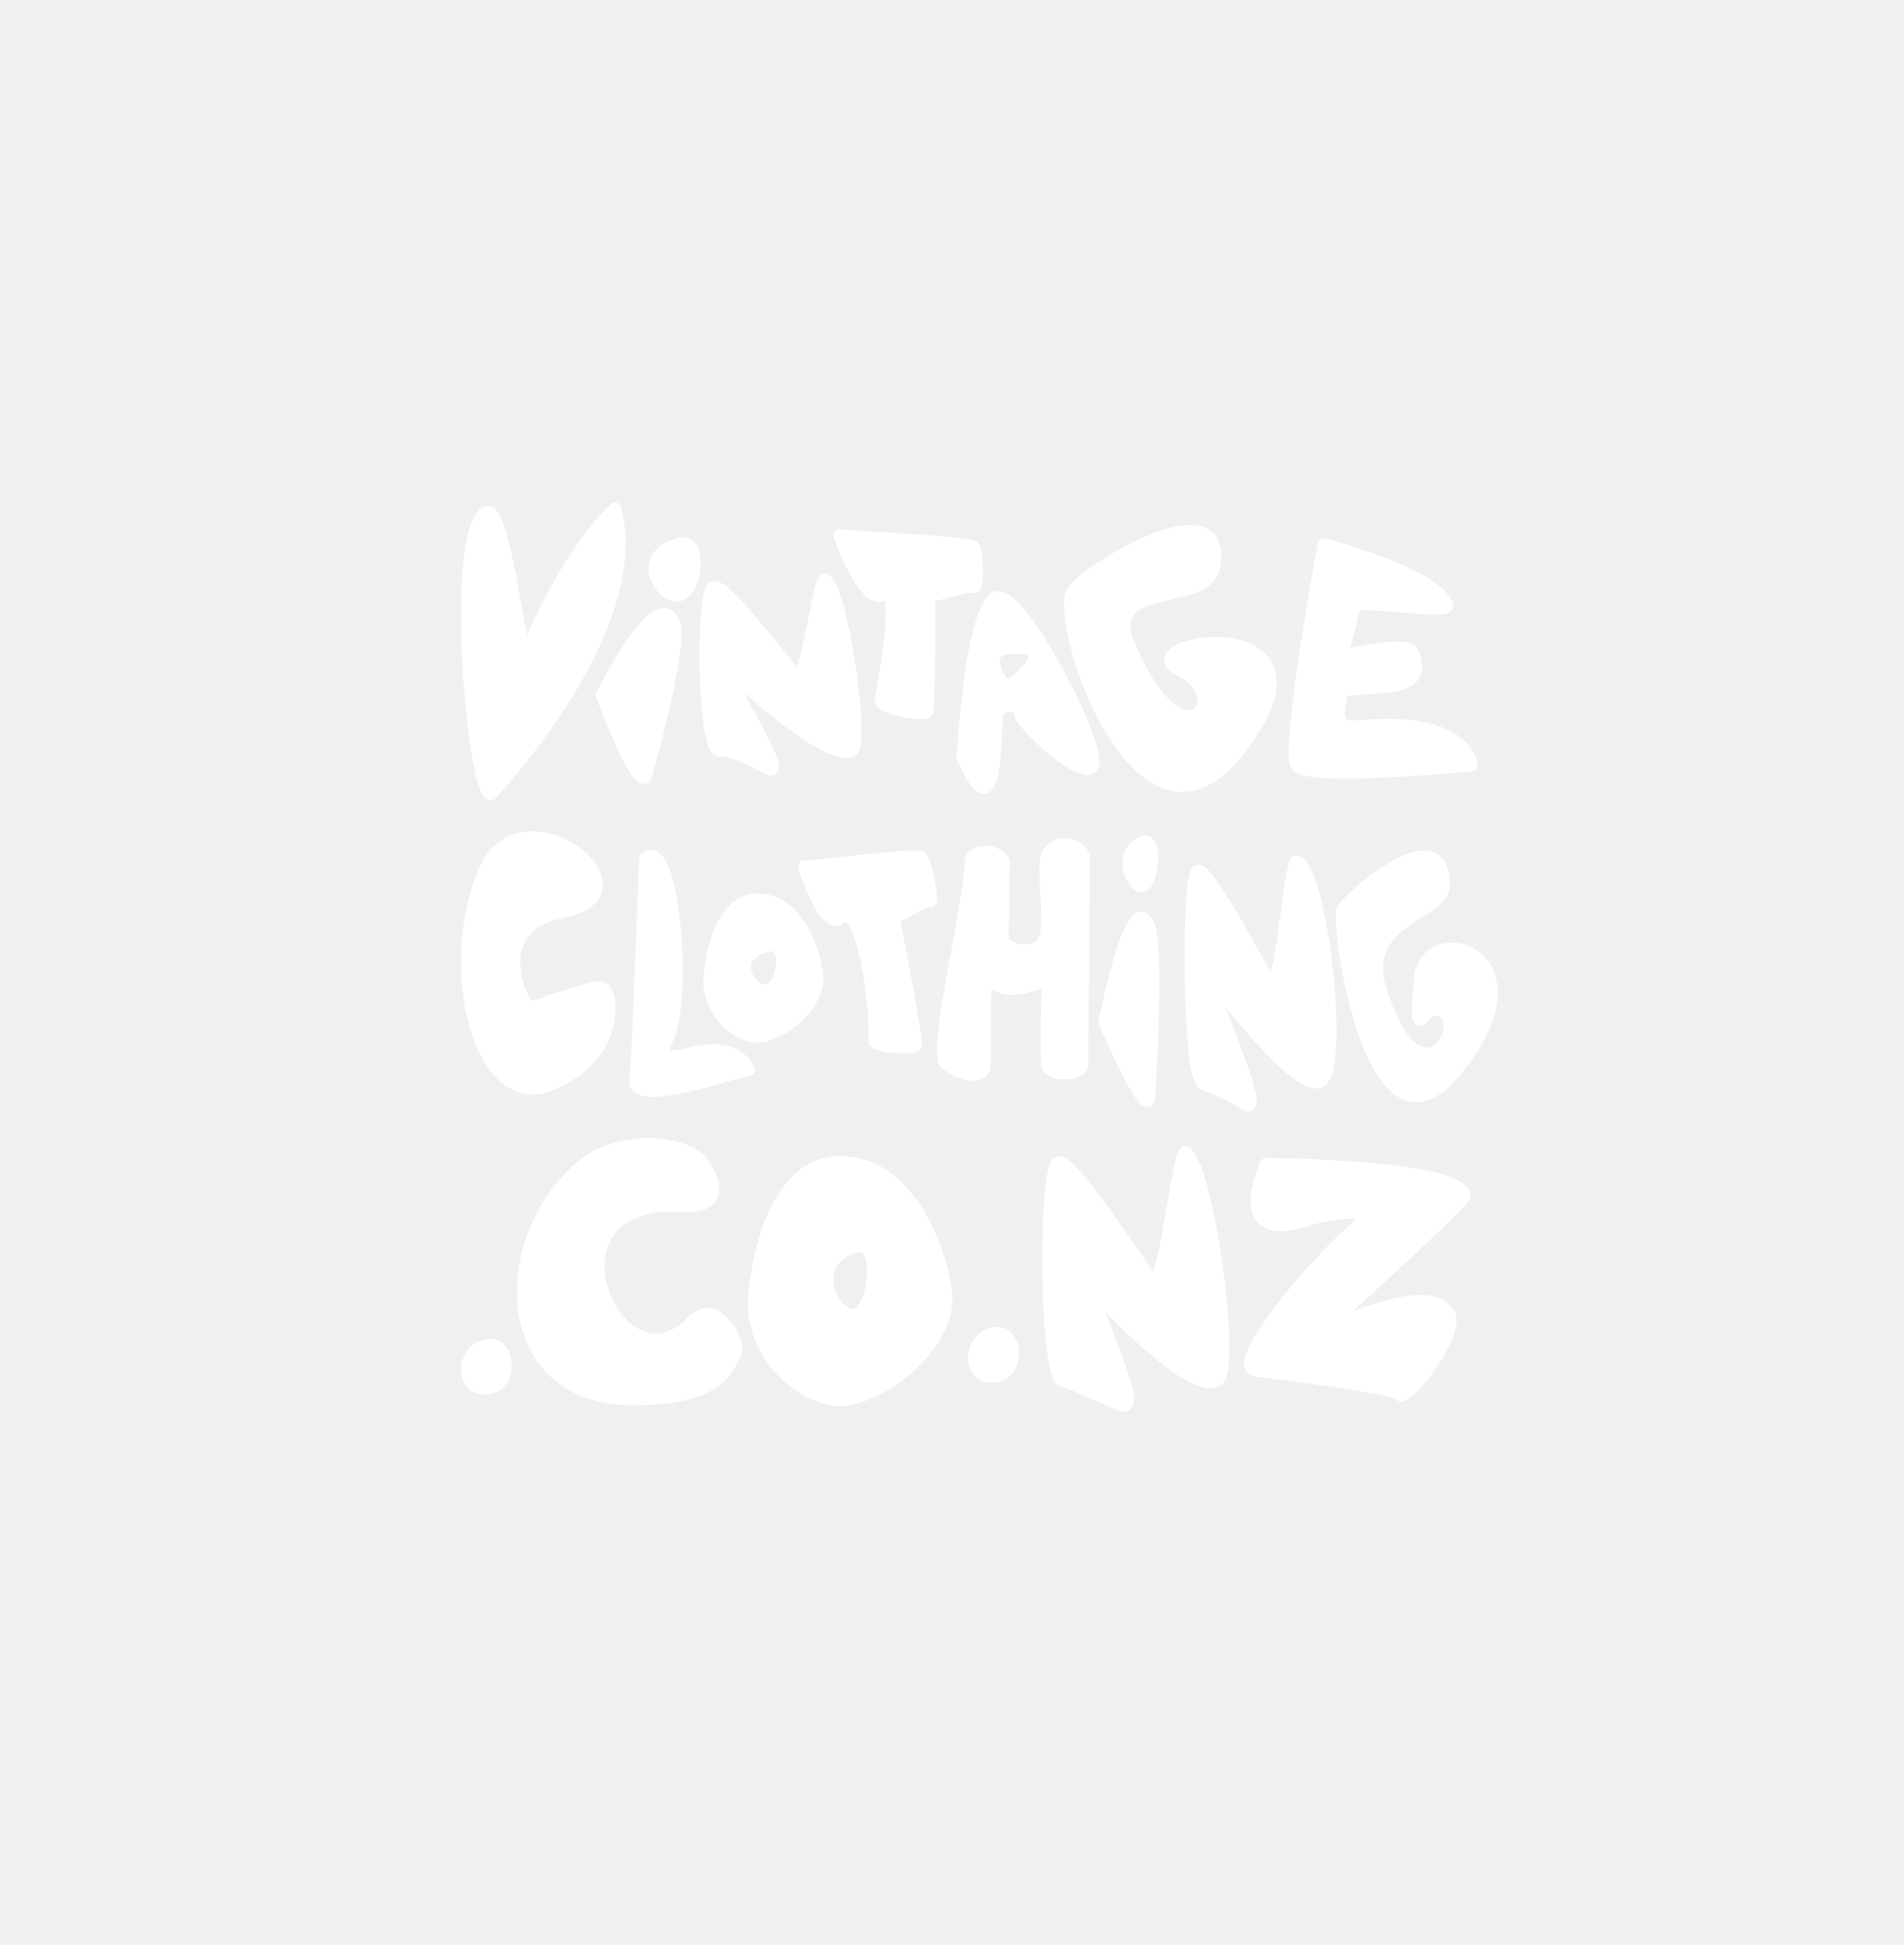
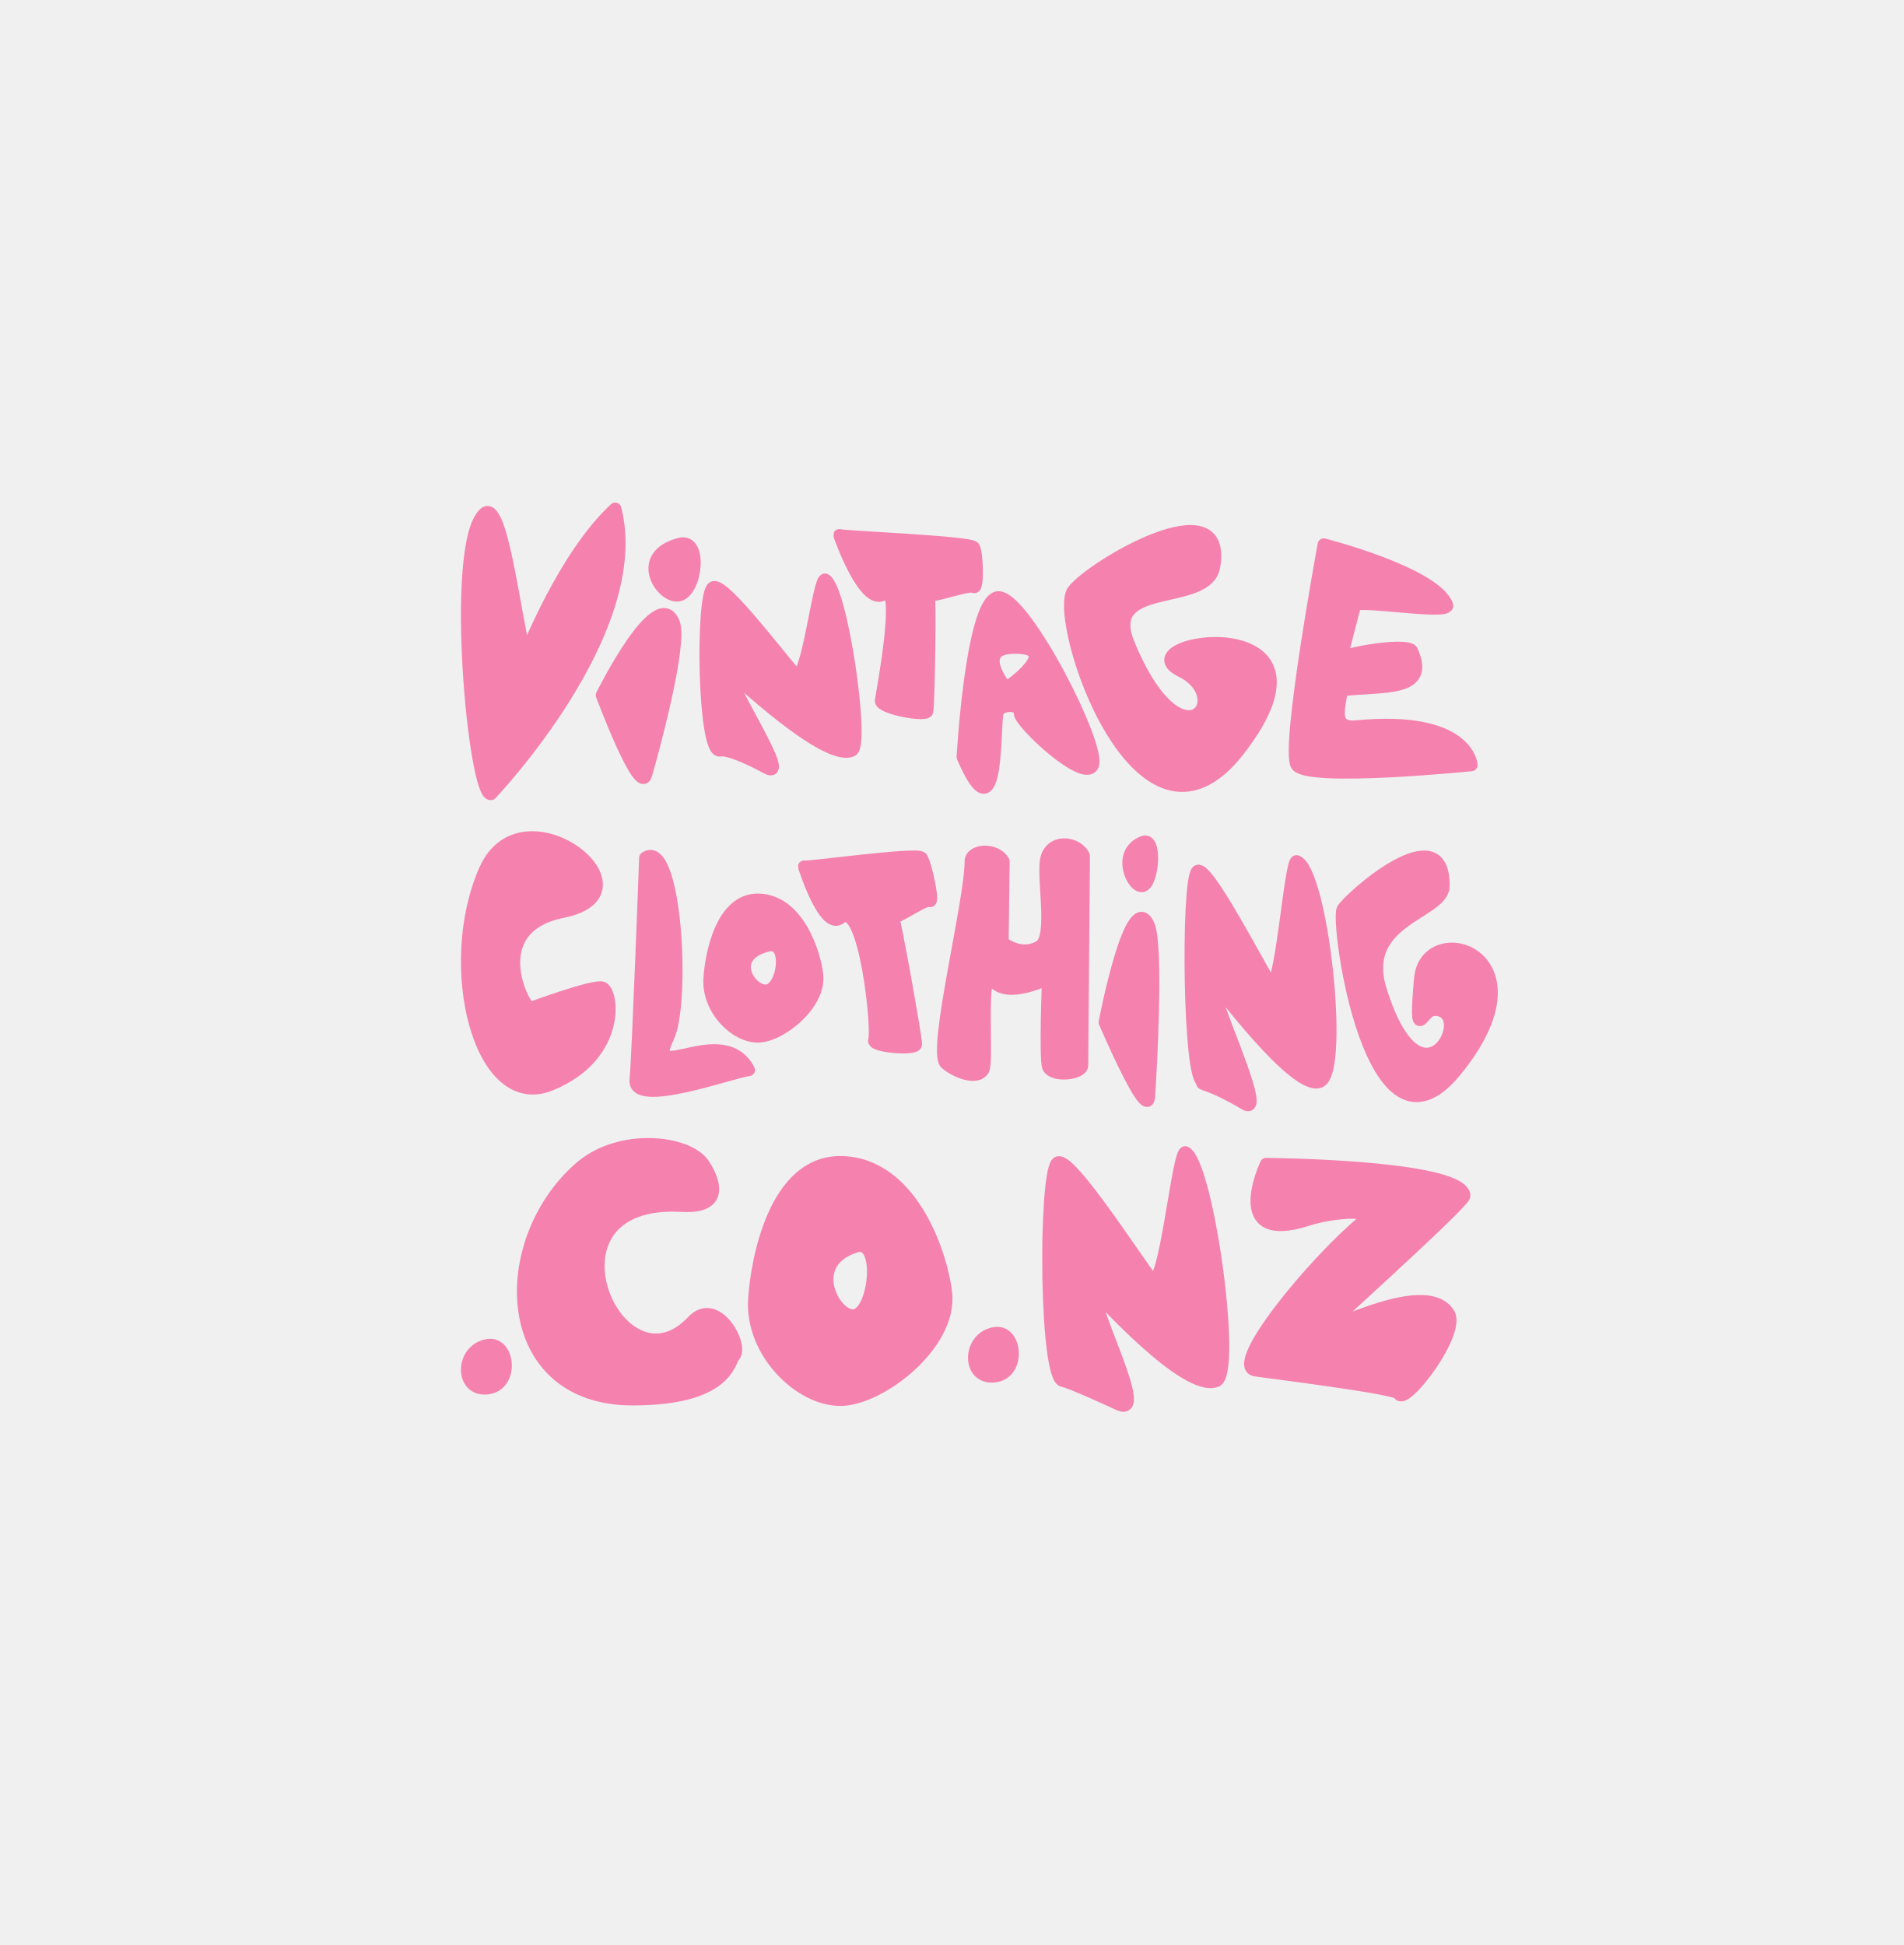
<svg xmlns="http://www.w3.org/2000/svg" width="100%" height="100%" viewBox="0 0 323 330" version="1.1" xml:space="preserve" style="fill-rule:evenodd;clip-rule:evenodd;stroke-linecap:round;stroke-linejoin:round;stroke-miterlimit:1.5;">
  <rect id="Final-white-i" x="2.072" y="1.416" width="320.617" height="326.743" style="fill:none;" />
  <clipPath id="_clip1">
    <rect x="2.072" y="1.416" width="320.617" height="326.743" />
  </clipPath>
  <g clip-path="url(#_clip1)">
    <g id="Ve.coinz">
      <rect x="2.072" y="1.416" width="320.617" height="326.743" style="fill:none;" />
      <g id="vintage">
-         <path d="M102.107,117.941c0,0 9.47,-19.149 12.202,-12.232c1.39,3.521 -3.554,21.79 -4.726,25.772c-1.069,3.631 -7.476,-13.54 -7.476,-13.54Z" style="fill:#fff;stroke:#fff;stroke-width:2.08px;" />
-         <path d="M122.083,127.335c-2.765,0.143 -3.086,-26.033 -1.166,-27.634c1.439,-1.199 9.63,9.515 13.938,14.658c2.02,2.411 4.033,-16.648 5.154,-16.003c2.813,1.618 6.595,27.987 4.521,28.979c-4.397,2.103 -20.255,-13.05 -20.357,-13.01c-1.647,0.645 10.44,18.407 5.916,15.97c-6.714,-3.617 -8.006,-2.96 -8.006,-2.96Z" style="fill:#fff;stroke:#fff;stroke-width:2.08px;" />
-         <path d="M142.402,90.803c-0,-0 4.248,12.246 7.552,10.001c3.304,-2.245 -0.318,16.769 -0.498,18.062c-0.18,1.294 7.583,2.724 7.834,1.825c0.251,-0.899 0.613,-20.859 0.169,-19.887c-0.444,0.972 6.974,-1.779 7.736,-1.231c0.762,0.549 0.59,-5.805 -0,-6.718c-0.59,-0.914 -22.905,-1.812 -22.793,-2.052Z" style="fill:#fff;stroke:#fff;stroke-width:2.08px;" />
-         <path d="M82.167,87.136c-5.778,5.341 -1.703,48.025 1.122,47.583c0,0 26.425,-27.734 21.08,-48.413c-8.764,8.065 -15.276,24.896 -15.276,24.896c-1.915,-7.725 -4.046,-26.729 -6.926,-24.066Z" style="fill:#fff;stroke:#fff;stroke-width:2.08px;" />
-         <path d="M205.966,96.135c2.386,-13.831 -20.75,-0.034 -23.889,4.066c-3.538,4.622 11.087,48.963 28.075,27.099c19.374,-24.937 -20.348,-18.629 -9.781,-13.44c9.198,4.516 0.026,16.922 -8.879,-4.551c-4.629,-11.162 13.266,-6.17 14.474,-13.174Z" style="fill:#fff;stroke:#fff;stroke-width:2.08px;" />
-         <path d="M227.62,117.096c6.98,-0.841 15.104,0.397 11.901,-6.669c-0.464,-1.024 -7.07,-0.431 -11.925,1.008l2.198,-8.509c-1.155,-1.612 16.392,1.57 15.685,-0.268c-2.11,-5.481 -20.907,-10.277 -20.907,-10.277c-0,-0 -6.388,34.602 -4.586,37.427c1.802,2.826 29.64,0 29.64,0c0,0 -0.474,-8.38 -19.483,-6.558c-4.212,0.403 -2.967,-3.002 -2.523,-6.154Z" style="fill:#fff;stroke:#fff;stroke-width:2.08px;" />
-         <path d="M115.28,92.285c-7.881,2.091 -2.885,9.471 0,8.686c2.886,-0.786 3.887,-9.716 0,-8.686Z" style="fill:#fff;stroke:#fff;stroke-width:2.08px;" />
-         <path d="M163.317,128.434c0,0 1.569,-27.712 6.245,-27.082c4.676,0.631 17.118,25.193 15.832,28.453c-1.286,3.26 -12.623,-7.368 -12.378,-8.853c0.246,-1.485 -3.135,-1.658 -3.774,-0.107c-0.639,1.55 0.361,22.209 -5.925,7.589Zm8.483,-18.54c-3.281,0.1 -3.572,1.793 -3.042,3.462c0.53,1.669 1.881,3.313 1.881,3.313c0.908,-0.378 9.839,-7.037 1.161,-6.775Z" style="fill:#fff;stroke:#fff;stroke-width:2.08px;" />
+         <path d="M102.107,117.941c0,0 9.47,-19.149 12.202,-12.232c1.39,3.521 -3.554,21.79 -4.726,25.772c-1.069,3.631 -7.476,-13.54 -7.476,-13.54Z" style="fill:#f582ae;stroke:#f582ae;stroke-width:2.08px;" />
+         <path d="M122.083,127.335c-2.765,0.143 -3.086,-26.033 -1.166,-27.634c1.439,-1.199 9.63,9.515 13.938,14.658c2.02,2.411 4.033,-16.648 5.154,-16.003c2.813,1.618 6.595,27.987 4.521,28.979c-4.397,2.103 -20.255,-13.05 -20.357,-13.01c-1.647,0.645 10.44,18.407 5.916,15.97c-6.714,-3.617 -8.006,-2.96 -8.006,-2.96Z" style="fill:#f582ae;stroke:#f582ae;stroke-width:2.08px;" />
+         <path d="M142.402,90.803c-0,-0 4.248,12.246 7.552,10.001c3.304,-2.245 -0.318,16.769 -0.498,18.062c-0.18,1.294 7.583,2.724 7.834,1.825c0.251,-0.899 0.613,-20.859 0.169,-19.887c-0.444,0.972 6.974,-1.779 7.736,-1.231c0.762,0.549 0.59,-5.805 -0,-6.718c-0.59,-0.914 -22.905,-1.812 -22.793,-2.052Z" style="fill:#f582ae;stroke:#f582ae;stroke-width:2.08px;" />
+         <path d="M82.167,87.136c-5.778,5.341 -1.703,48.025 1.122,47.583c0,0 26.425,-27.734 21.08,-48.413c-8.764,8.065 -15.276,24.896 -15.276,24.896c-1.915,-7.725 -4.046,-26.729 -6.926,-24.066Z" style="fill:#f582ae;stroke:#f582ae;stroke-width:2.08px;" />
+         <path d="M205.966,96.135c2.386,-13.831 -20.75,-0.034 -23.889,4.066c-3.538,4.622 11.087,48.963 28.075,27.099c19.374,-24.937 -20.348,-18.629 -9.781,-13.44c9.198,4.516 0.026,16.922 -8.879,-4.551c-4.629,-11.162 13.266,-6.17 14.474,-13.174Z" style="fill:#f582ae;stroke:#f582ae;stroke-width:2.08px;" />
+         <path d="M227.62,117.096c6.98,-0.841 15.104,0.397 11.901,-6.669c-0.464,-1.024 -7.07,-0.431 -11.925,1.008l2.198,-8.509c-1.155,-1.612 16.392,1.57 15.685,-0.268c-2.11,-5.481 -20.907,-10.277 -20.907,-10.277c-0,-0 -6.388,34.602 -4.586,37.427c1.802,2.826 29.64,0 29.64,0c0,0 -0.474,-8.38 -19.483,-6.558c-4.212,0.403 -2.967,-3.002 -2.523,-6.154Z" style="fill:#f582ae;stroke:#f582ae;stroke-width:2.08px;" />
+         <path d="M115.28,92.285c-7.881,2.091 -2.885,9.471 0,8.686c2.886,-0.786 3.887,-9.716 0,-8.686Z" style="fill:#f582ae;stroke:#f582ae;stroke-width:2.08px;" />
+         <path d="M163.317,128.434c0,0 1.569,-27.712 6.245,-27.082c4.676,0.631 17.118,25.193 15.832,28.453c-1.286,3.26 -12.623,-7.368 -12.378,-8.853c0.246,-1.485 -3.135,-1.658 -3.774,-0.107c-0.639,1.55 0.361,22.209 -5.925,7.589Zm8.483,-18.54c-3.281,0.1 -3.572,1.793 -3.042,3.462c0.53,1.669 1.881,3.313 1.881,3.313c0.908,-0.378 9.839,-7.037 1.161,-6.775Z" style="fill:#f582ae;stroke:#f582ae;stroke-width:2.08px;" />
      </g>
      <g id="clothing">
-         <path d="M187.413,173.45c0,0 4.425,-23.234 7.441,-16.479c1.536,3.439 0.383,24.517 0.061,29.136c-0.293,4.211 -7.502,-12.657 -7.502,-12.657Z" style="fill:#fff;stroke:#fff;stroke-width:2.08px;" />
-         <path d="M204.101,183.493c-2.447,0.185 -2.731,-33.565 -1.031,-35.629c1.273,-1.546 8.525,12.268 12.339,18.899c1.788,3.108 3.476,-21.011 4.563,-20.633c4.26,1.481 8.042,35.33 4.003,37.363c-4.039,2.032 -17.932,-16.825 -18.023,-16.773c-1.458,0.831 9.405,23.077 5.237,20.589c-6.613,-3.947 -7.756,-3.101 -7.088,-3.816Z" style="fill:#fff;stroke:#fff;stroke-width:2.08px;" />
-         <path d="M136.412,147.034c-0,0 3.452,10.971 6.175,8.705c4.125,-3.432 6.407,19.089 5.726,20.728c-0.466,1.122 7.052,1.724 7.079,0.703c0.026,-1.021 -3.84,-22.837 -4.016,-21.705c-0.177,1.133 5.588,-3.084 6.354,-2.611c0.767,0.473 -0.71,-6.424 -1.405,-7.323c-0.696,-0.899 -19.958,1.783 -19.913,1.503Z" style="fill:#fff;stroke:#fff;stroke-width:2.08px;" />
-         <path d="M244.885,150.378c0.198,-12.46 -15.89,1.897 -17.094,3.887c-1.204,1.99 4.689,45.13 19.145,27.443c16.329,-19.979 -5.086,-26.212 -6.014,-15.665c-1.012,11.502 0.295,5.424 2.226,5.3c7.7,-0.496 -1.892,19.129 -8.924,-3.357c-3.741,-11.958 10.588,-12.98 10.661,-17.608Z" style="fill:#fff;stroke:#fff;stroke-width:2.08px;" />
-         <path d="M82.275,147.604c-7.128,16.12 -1.021,41.422 11.154,36.415c12.174,-5.006 10.564,-16.221 8.635,-16.469c-1.93,-0.248 -11.126,3.165 -12.073,3.476c-0.933,0.307 -8.254,-13.558 5.464,-16.325c16.446,-3.318 -6.754,-21.628 -13.18,-7.097Z" style="fill:#fff;stroke:#fff;stroke-width:2.08px;" />
-         <path d="M109.467,145.545c-0,0 -1.251,33.995 -1.631,37.647c-0.507,4.865 16.122,-1.253 19.206,-1.655c-4.428,-8.467 -17.752,2.913 -13.717,-5.511c2.886,-6.029 1.304,-34.008 -3.858,-30.481Z" style="fill:#fff;stroke:#fff;stroke-width:2.08px;" />
-         <path d="M164.678,146.175c0.01,6.744 -6.447,32.296 -4.22,34.256c1.572,1.383 5.342,2.958 6.373,1.018c0.776,-1.461 -0.746,-18.31 1.589,-15.061c2.334,3.248 9.385,-0.34 9.385,-0.34c0,-0 -0.533,13.777 0.031,15.003c0.783,1.705 5.536,1.186 5.735,-0.208l0.296,-35.602c-0.837,-2.094 -5.051,-3.126 -6.245,0.077c-1.03,2.76 1.476,13.684 -1.262,15.268c-3.646,2.111 -6.83,-1.357 -6.29,-0.531l0.171,-13.897c-1.261,-2.322 -5.566,-2.057 -5.563,0.017Z" style="fill:#fff;stroke:#fff;stroke-width:2.08px;" />
-         <path d="M193.929,142.858c-4.633,1.787 -1.696,8.095 -0,7.424c1.696,-0.672 2.284,-8.305 -0,-7.424Z" style="fill:#fff;stroke:#fff;stroke-width:2.08px;" />
-         <path d="M128.773,152.65c-6.491,-0.229 -8.197,9.695 -8.408,13.45c-0.29,5.146 4.385,9.837 8.296,9.753c3.783,-0.081 10.514,-5.45 9.959,-10.443c-0.415,-3.727 -3.22,-12.525 -9.847,-12.76Zm1.515,7.768c-3.681,0.917 -4.354,2.993 -3.771,4.754c0.583,1.761 2.423,3.207 3.771,2.863c2.695,-0.689 3.629,-8.521 -0,-7.617Z" style="fill:#fff;stroke:#fff;stroke-width:2.08px;" />
+         <path d="M187.413,173.45c0,0 4.425,-23.234 7.441,-16.479c1.536,3.439 0.383,24.517 0.061,29.136c-0.293,4.211 -7.502,-12.657 -7.502,-12.657Z" style="fill:#f582ae;stroke:#f582ae;stroke-width:2.08px;" />
+         <path d="M204.101,183.493c-2.447,0.185 -2.731,-33.565 -1.031,-35.629c1.273,-1.546 8.525,12.268 12.339,18.899c1.788,3.108 3.476,-21.011 4.563,-20.633c4.26,1.481 8.042,35.33 4.003,37.363c-4.039,2.032 -17.932,-16.825 -18.023,-16.773c-1.458,0.831 9.405,23.077 5.237,20.589c-6.613,-3.947 -7.756,-3.101 -7.088,-3.816Z" style="fill:#f582ae;stroke:#f582ae;stroke-width:2.08px;" />
+         <path d="M136.412,147.034c-0,0 3.452,10.971 6.175,8.705c4.125,-3.432 6.407,19.089 5.726,20.728c-0.466,1.122 7.052,1.724 7.079,0.703c0.026,-1.021 -3.84,-22.837 -4.016,-21.705c-0.177,1.133 5.588,-3.084 6.354,-2.611c0.767,0.473 -0.71,-6.424 -1.405,-7.323c-0.696,-0.899 -19.958,1.783 -19.913,1.503Z" style="fill:#f582ae;stroke:#f582ae;stroke-width:2.08px;" />
+         <path d="M244.885,150.378c0.198,-12.46 -15.89,1.897 -17.094,3.887c-1.204,1.99 4.689,45.13 19.145,27.443c16.329,-19.979 -5.086,-26.212 -6.014,-15.665c-1.012,11.502 0.295,5.424 2.226,5.3c7.7,-0.496 -1.892,19.129 -8.924,-3.357c-3.741,-11.958 10.588,-12.98 10.661,-17.608Z" style="fill:#f582ae;stroke:#f582ae;stroke-width:2.08px;" />
+         <path d="M82.275,147.604c-7.128,16.12 -1.021,41.422 11.154,36.415c12.174,-5.006 10.564,-16.221 8.635,-16.469c-1.93,-0.248 -11.126,3.165 -12.073,3.476c-0.933,0.307 -8.254,-13.558 5.464,-16.325c16.446,-3.318 -6.754,-21.628 -13.18,-7.097Z" style="fill:#f582ae;stroke:#f582ae;stroke-width:2.08px;" />
+         <path d="M109.467,145.545c-0,0 -1.251,33.995 -1.631,37.647c-0.507,4.865 16.122,-1.253 19.206,-1.655c-4.428,-8.467 -17.752,2.913 -13.717,-5.511c2.886,-6.029 1.304,-34.008 -3.858,-30.481Z" style="fill:#f582ae;stroke:#f582ae;stroke-width:2.08px;" />
+         <path d="M164.678,146.175c0.01,6.744 -6.447,32.296 -4.22,34.256c1.572,1.383 5.342,2.958 6.373,1.018c0.776,-1.461 -0.746,-18.31 1.589,-15.061c2.334,3.248 9.385,-0.34 9.385,-0.34c0,-0 -0.533,13.777 0.031,15.003c0.783,1.705 5.536,1.186 5.735,-0.208l0.296,-35.602c-0.837,-2.094 -5.051,-3.126 -6.245,0.077c-1.03,2.76 1.476,13.684 -1.262,15.268c-3.646,2.111 -6.83,-1.357 -6.29,-0.531l0.171,-13.897c-1.261,-2.322 -5.566,-2.057 -5.563,0.017Z" style="fill:#f582ae;stroke:#f582ae;stroke-width:2.08px;" />
+         <path d="M193.929,142.858c-4.633,1.787 -1.696,8.095 -0,7.424c1.696,-0.672 2.284,-8.305 -0,-7.424Z" style="fill:#f582ae;stroke:#f582ae;stroke-width:2.08px;" />
+         <path d="M128.773,152.65c-6.491,-0.229 -8.197,9.695 -8.408,13.45c-0.29,5.146 4.385,9.837 8.296,9.753c3.783,-0.081 10.514,-5.45 9.959,-10.443c-0.415,-3.727 -3.22,-12.525 -9.847,-12.76Zm1.515,7.768c-3.681,0.917 -4.354,2.993 -3.771,4.754c0.583,1.761 2.423,3.207 3.771,2.863c2.695,-0.689 3.629,-8.521 -0,-7.617Z" style="fill:#f582ae;stroke:#f582ae;stroke-width:2.08px;" />
      </g>
      <g id="_.co.nz">
-         <path d="M180.427,234.295c-3.158,0.192 -3.284,-34.827 -1.091,-36.97c1.643,-1.606 10.999,12.739 15.92,19.624c2.307,3.227 4.584,-22.227 5.887,-21.425c3.798,2.338 8.624,37.51 5.165,38.796c-5.246,1.949 -20.017,-14.7 -20.134,-14.646c-1.881,0.863 9.038,21.103 3.638,18.609c-7.278,-3.363 -9.278,-3.995 -9.385,-3.988Z" style="fill:#fff;stroke:#fff;stroke-width:2.08px;" />
-         <path d="M98.361,198.155c-14.409,12.623 -13.599,39.293 8.991,39.259c16.094,-0.024 16.313,-6.452 17.143,-7.282c1.751,-1.749 -2.946,-10.283 -6.994,-5.97c-12.662,13.494 -27.652,-21.093 -1.757,-19.582c7.68,0.448 5.017,-4.996 3.566,-7.111c-2.642,-3.851 -14.137,-5.28 -20.949,0.686Z" style="fill:#fff;stroke:#fff;stroke-width:2.08px;" />
-         <path d="M168.821,226.183c-4.724,0.685 -4.779,7.984 0,7.319c4.333,-0.604 3.617,-7.844 0,-7.319Z" style="fill:#fff;stroke:#fff;stroke-width:2.08px;" />
-         <path d="M142.937,197.187c-11.57,-0.399 -14.611,16.842 -14.988,23.366c-0.517,8.941 7.817,17.092 14.788,16.945c6.743,-0.141 18.742,-9.469 17.752,-18.143c-0.739,-6.476 -5.74,-21.761 -17.552,-22.168Zm2.262,14.295c-9.016,2.799 -3.301,12.679 -0,11.628c1.664,-0.53 2.78,-3.832 2.908,-6.8c0.126,-2.918 -0.704,-5.512 -2.908,-4.828Z" style="fill:#fff;stroke:#fff;stroke-width:2.08px;" />
-         <path d="M82.802,228.211c-4.725,0.685 -4.779,7.985 -0,7.319c4.332,-0.603 3.617,-7.843 -0,-7.319Z" style="fill:#fff;stroke:#fff;stroke-width:2.08px;" />
-         <path d="M214.785,197.493c0,-0 -6.611,13.873 6.999,9.485c4.665,-1.504 11.976,-1.863 9.507,0.192c-8.65,7.196 -22.867,24.615 -18.318,25.322c2.174,0.338 23.942,3.001 24.339,3.989c0.885,2.203 10.519,-10.381 8.446,-13.637c-4.198,-6.594 -23.326,4.855 -19.679,1.4c3.646,-3.454 22.475,-20.418 22.353,-21.401c-0.634,-5.108 -33.647,-5.35 -33.647,-5.35Z" style="fill:#fff;stroke:#fff;stroke-width:2.08px;" />
+         <path d="M180.427,234.295c-3.158,0.192 -3.284,-34.827 -1.091,-36.97c1.643,-1.606 10.999,12.739 15.92,19.624c2.307,3.227 4.584,-22.227 5.887,-21.425c3.798,2.338 8.624,37.51 5.165,38.796c-5.246,1.949 -20.017,-14.7 -20.134,-14.646c-1.881,0.863 9.038,21.103 3.638,18.609c-7.278,-3.363 -9.278,-3.995 -9.385,-3.988Z" style="fill:#f582ae;stroke:#f582ae;stroke-width:2.08px;" />
+         <path d="M98.361,198.155c-14.409,12.623 -13.599,39.293 8.991,39.259c16.094,-0.024 16.313,-6.452 17.143,-7.282c1.751,-1.749 -2.946,-10.283 -6.994,-5.97c-12.662,13.494 -27.652,-21.093 -1.757,-19.582c7.68,0.448 5.017,-4.996 3.566,-7.111c-2.642,-3.851 -14.137,-5.28 -20.949,0.686Z" style="fill:#f582ae;stroke:#f582ae;stroke-width:2.08px;" />
+         <path d="M168.821,226.183c-4.724,0.685 -4.779,7.984 0,7.319c4.333,-0.604 3.617,-7.844 0,-7.319Z" style="fill:#f582ae;stroke:#f582ae;stroke-width:2.08px;" />
+         <path d="M142.937,197.187c-11.57,-0.399 -14.611,16.842 -14.988,23.366c-0.517,8.941 7.817,17.092 14.788,16.945c6.743,-0.141 18.742,-9.469 17.752,-18.143c-0.739,-6.476 -5.74,-21.761 -17.552,-22.168Zm2.262,14.295c-9.016,2.799 -3.301,12.679 -0,11.628c1.664,-0.53 2.78,-3.832 2.908,-6.8c0.126,-2.918 -0.704,-5.512 -2.908,-4.828Z" style="fill:#f582ae;stroke:#f582ae;stroke-width:2.08px;" />
+         <path d="M82.802,228.211c-4.725,0.685 -4.779,7.985 -0,7.319c4.332,-0.603 3.617,-7.843 -0,-7.319Z" style="fill:#f582ae;stroke:#f582ae;stroke-width:2.08px;" />
+         <path d="M214.785,197.493c0,-0 -6.611,13.873 6.999,9.485c4.665,-1.504 11.976,-1.863 9.507,0.192c-8.65,7.196 -22.867,24.615 -18.318,25.322c2.174,0.338 23.942,3.001 24.339,3.989c0.885,2.203 10.519,-10.381 8.446,-13.637c-4.198,-6.594 -23.326,4.855 -19.679,1.4c3.646,-3.454 22.475,-20.418 22.353,-21.401c-0.634,-5.108 -33.647,-5.35 -33.647,-5.35Z" style="fill:#f582ae;stroke:#f582ae;stroke-width:2.08px;" />
      </g>
    </g>
  </g>
</svg>
